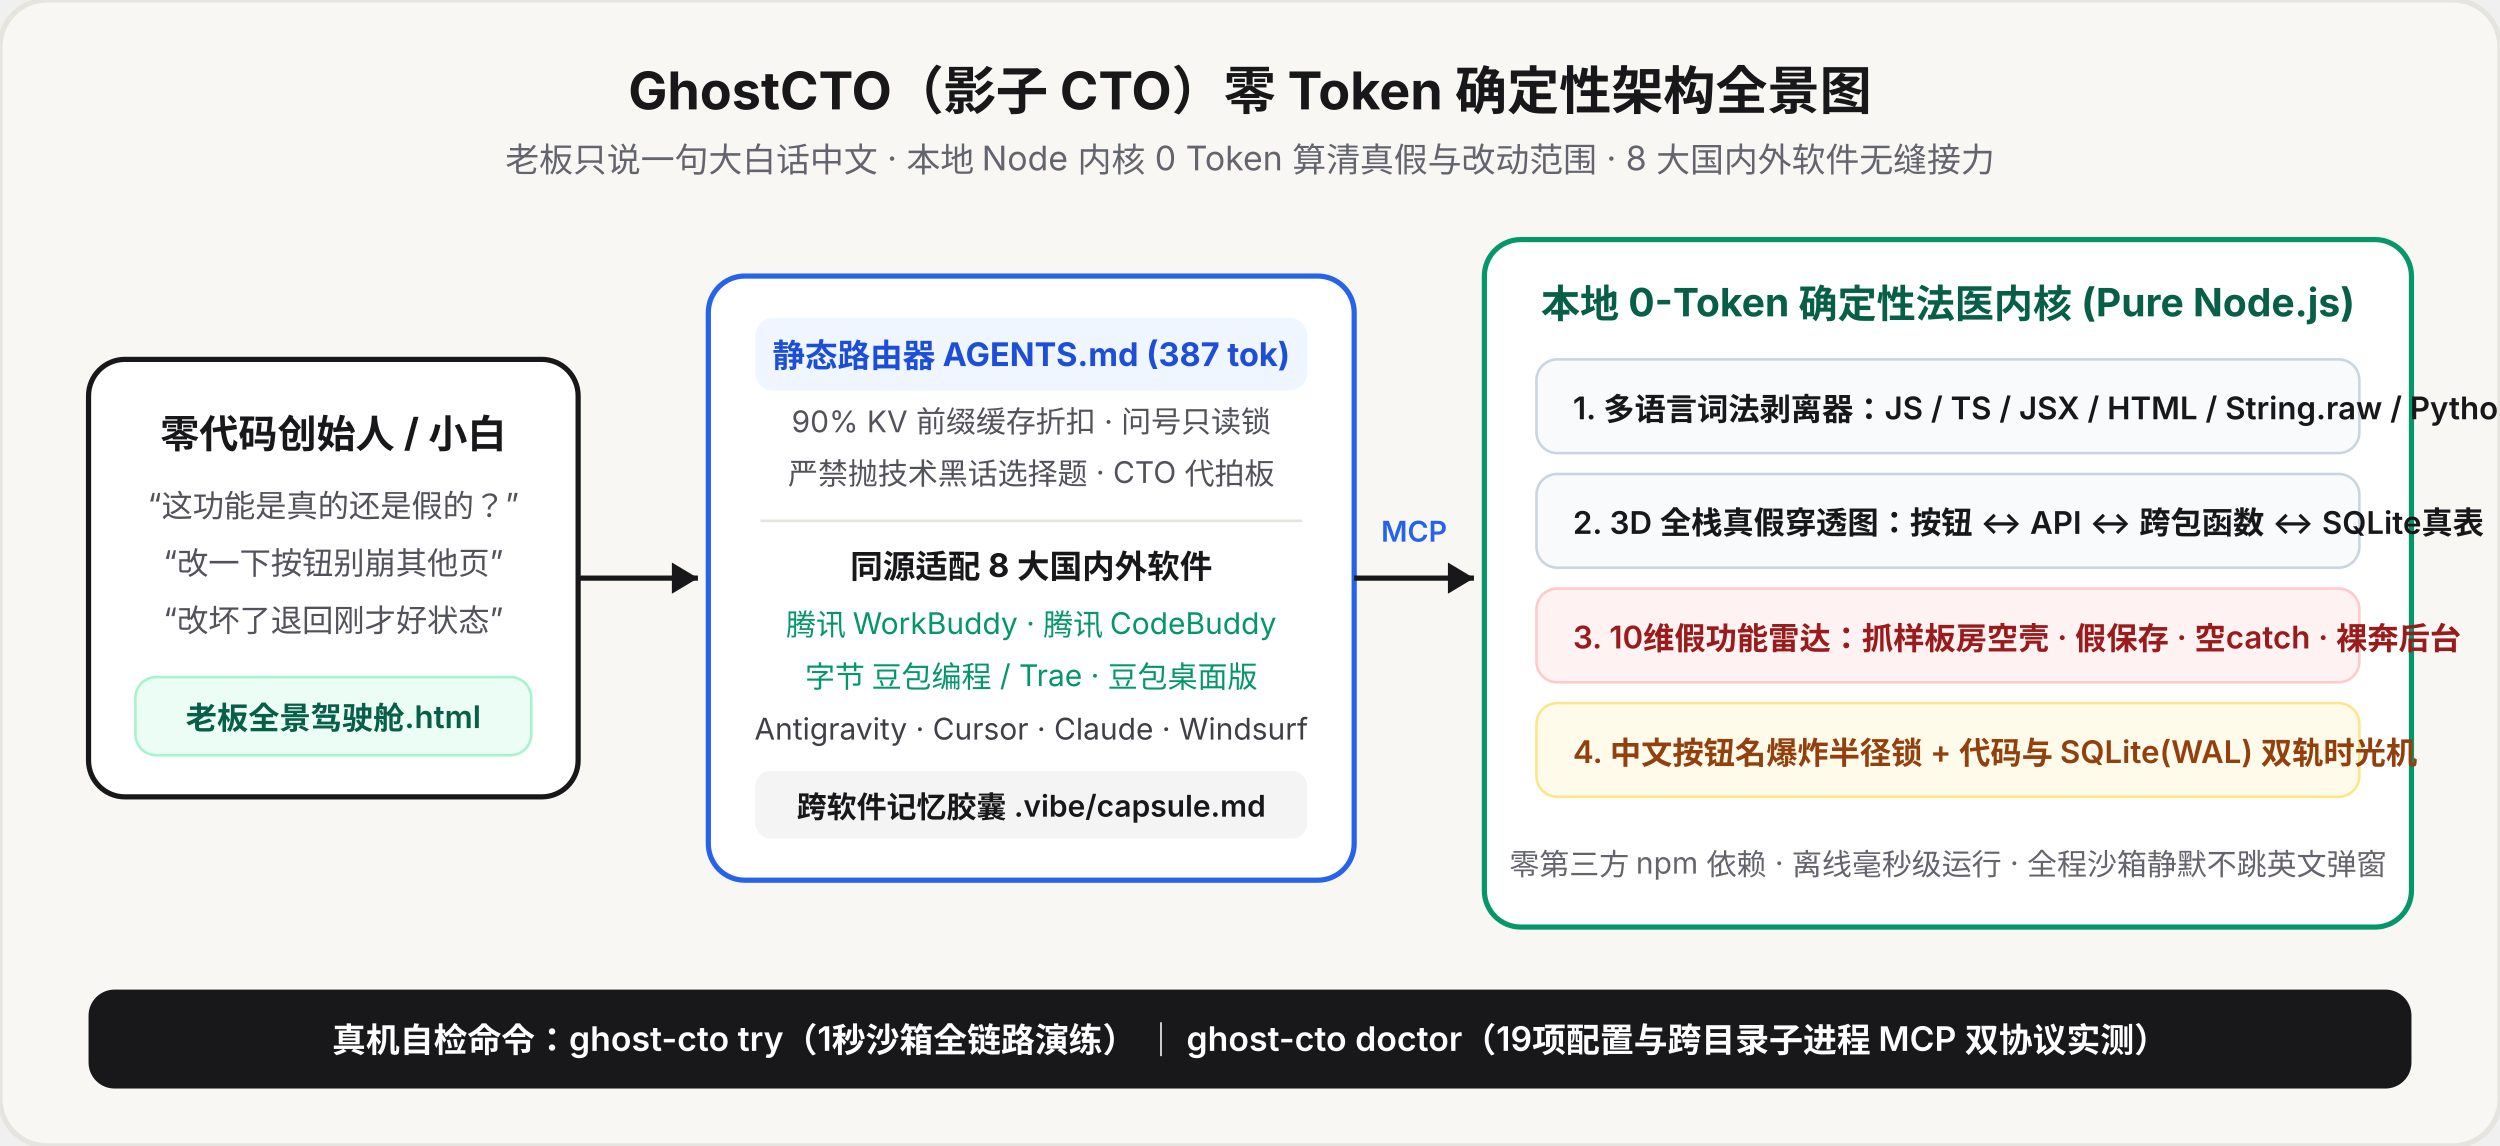
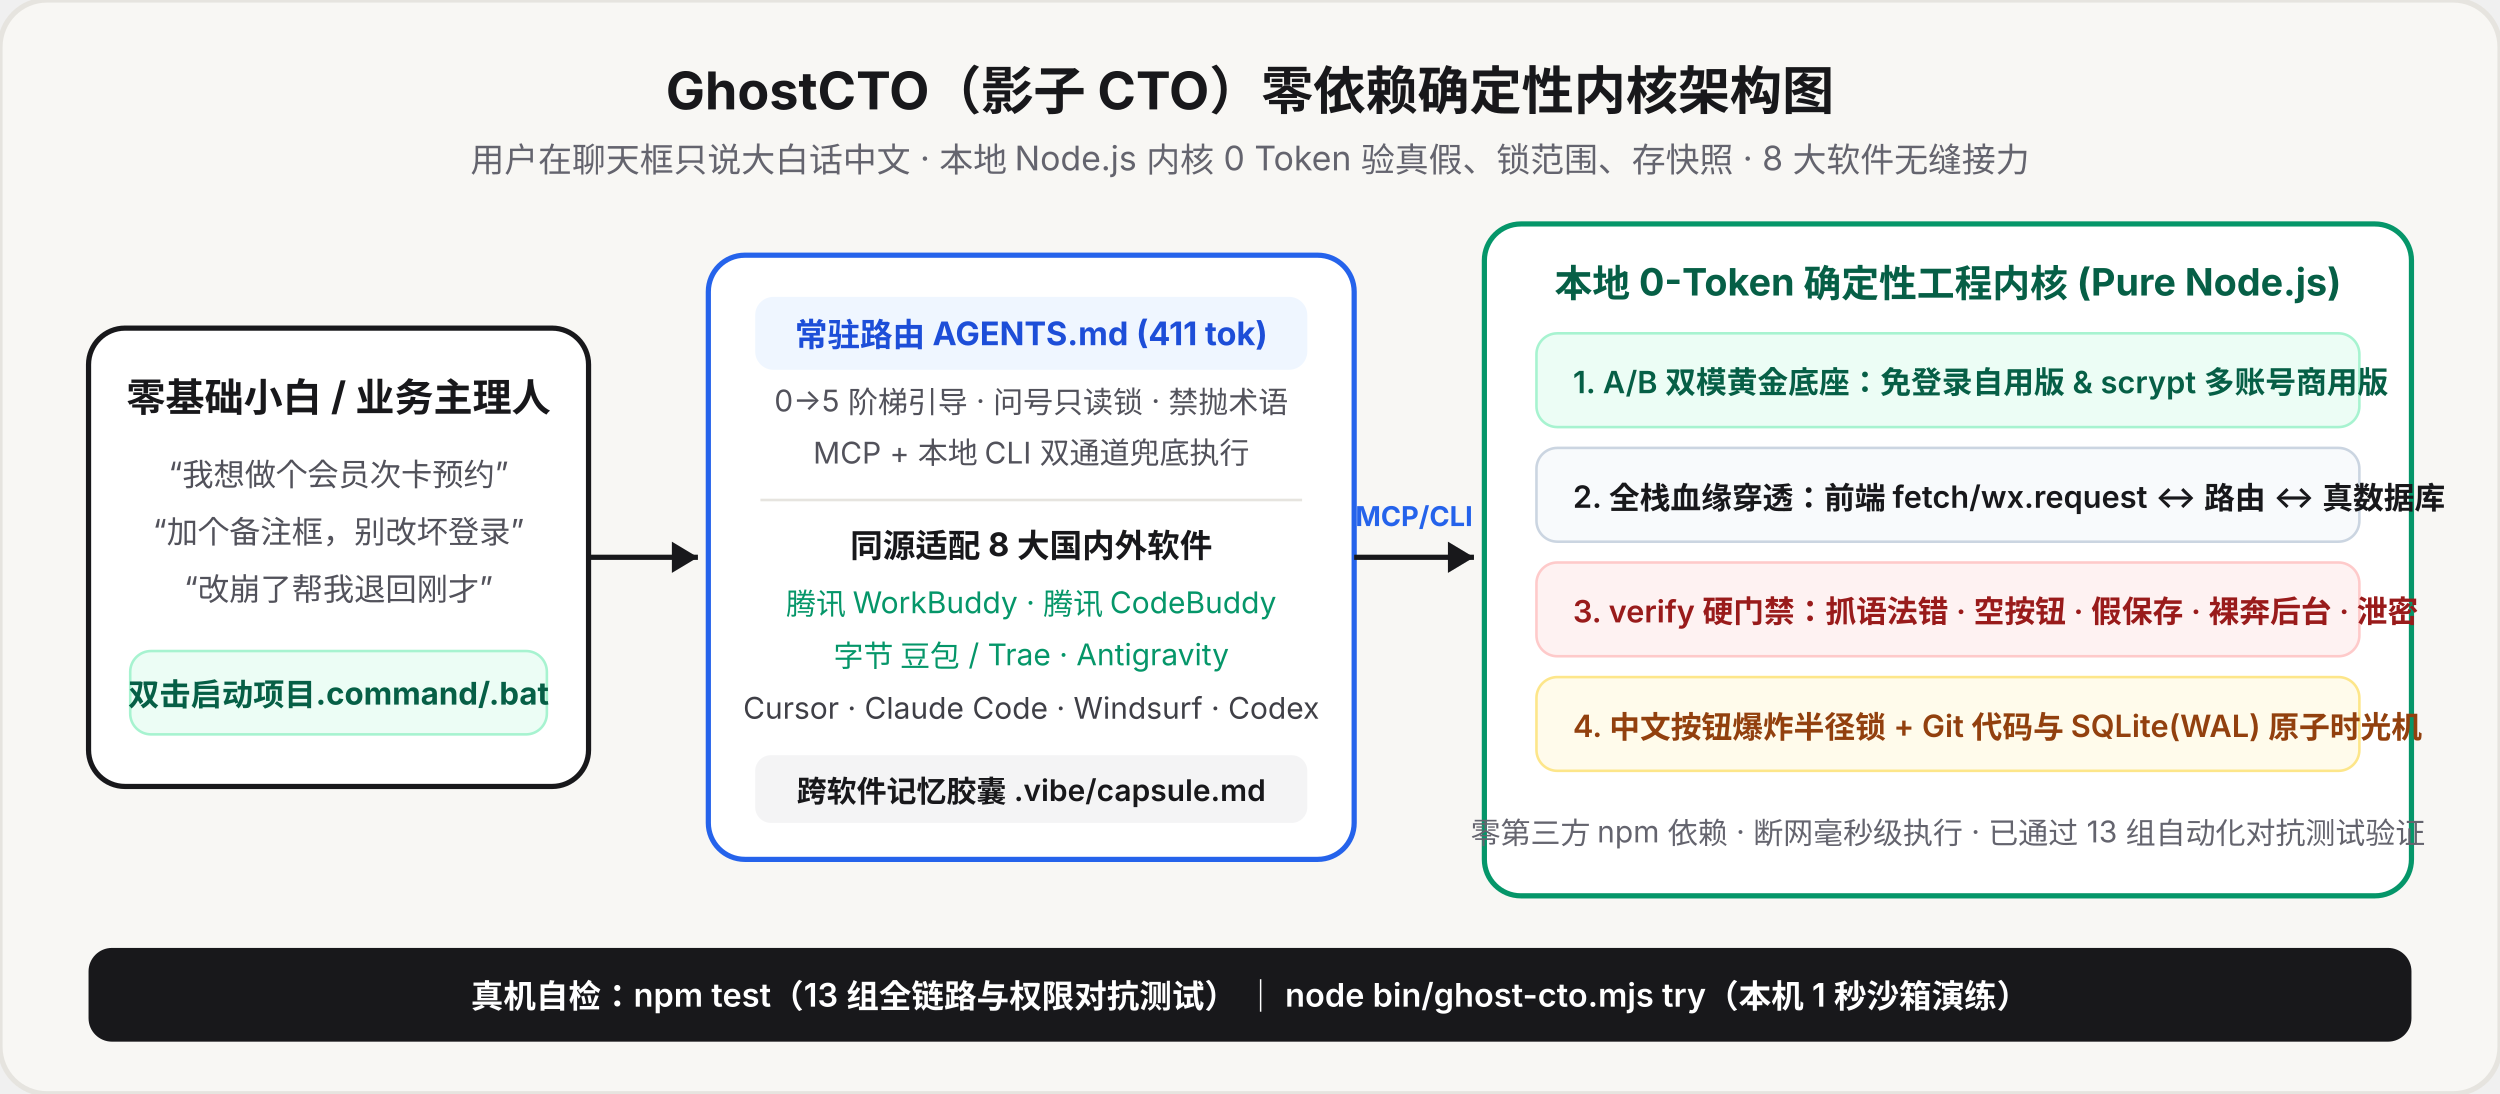
- <svg xmlns="http://www.w3.org/2000/svg" viewBox="0 0 960 440" width="960" height="440" font-family="-apple-system, BlinkMacSystemFont, 'PingFang SC', 'Microsoft YaHei', sans-serif">
-   <rect width="960" height="440" rx="18" fill="#F8F7F4" stroke="#E6E4DF" stroke-width="2" />
-   <text x="480" y="42" text-anchor="middle" font-size="20" font-weight="700" fill="#18181B">GhostCTO（影子 CTO）零 Token 确定性架构全景图</text>
-   <text x="480" y="66" text-anchor="middle" font-size="13" fill="#64646E">老板只说一句大白话中文 · 本地 Node 内核 0 Token 算清真假与改动范围 · 8 大国内外软件无缝接力</text>
-   <rect x="34" y="138" width="188" height="168" rx="14" fill="#FFFFFF" stroke="#18181B" stroke-width="2" />
-   <text x="128" y="172" text-anchor="middle" font-size="15" font-weight="700" fill="#18181B">零代码创始人 / 小白</text>
-   <text x="128" y="198" text-anchor="middle" font-size="12" fill="#52525B">“这功能是真的还是假的？”</text>
-   <text x="128" y="220" text-anchor="middle" font-size="12" fill="#52525B">“改一下按钮别崩其他页”</text>
-   <text x="128" y="242" text-anchor="middle" font-size="12" fill="#52525B">“改坏了退回刚才好状态”</text>
-   <rect x="52" y="260" width="152" height="30" rx="8" fill="#ECFDF5" stroke="#A7F3D0" />
-   <text x="128" y="280" text-anchor="middle" font-size="12" font-weight="600" fill="#065F46">老板全景驾驶舱.html</text>
-   <line x1="222" y1="222" x2="268" y2="222" stroke="#18181B" stroke-width="2" />
-   <polygon points="268,222 258,216 258,228" fill="#18181B" />
-   <rect x="272" y="106" width="248" height="232" rx="14" fill="#FFFFFF" stroke="#2563EB" stroke-width="2" />
-   <rect x="290" y="122" width="212" height="28" rx="7" fill="#EFF6FF" />
-   <text x="396" y="141" text-anchor="middle" font-size="12.5" font-weight="700" fill="#1D4ED8">静态路由器 AGENTS.md (387 tok)</text>
-   <text x="396" y="166" text-anchor="middle" font-size="11.5" fill="#52525B">90% KV 前缀缓存折扣 · 问号只读锁</text>
-   <text x="396" y="186" text-anchor="middle" font-size="11.5" fill="#52525B">严禁抛技术黑话选择题 · CTO 代拍板</text>
-   <line x1="292" y1="200" x2="500" y2="200" stroke="#E6E4DF" stroke-width="1" />
-   <text x="396" y="222" text-anchor="middle" font-size="12.5" font-weight="700" fill="#18181B">同源适配 8 大国内外软件</text>
-   <text x="396" y="244" text-anchor="middle" font-size="11.5" fill="#059669">腾讯 WorkBuddy · 腾讯 CodeBuddy</text>
-   <text x="396" y="264" text-anchor="middle" font-size="11.5" fill="#059669">字节 豆包编程 / Trae · 豆包桌面版</text>
-   <text x="396" y="284" text-anchor="middle" font-size="11.5" fill="#3F3F46">Antigravity · Cursor · Claude · Windsurf</text>
-   <rect x="290" y="296" width="212" height="26" rx="6" fill="#F4F4F5" />
-   <text x="396" y="314" text-anchor="middle" font-size="11.5" font-weight="600" fill="#18181B">跨软件记忆胶囊 .vibe/capsule.md</text>
-   <line x1="520" y1="222" x2="566" y2="222" stroke="#18181B" stroke-width="2" />
-   <polygon points="566,222 556,216 556,228" fill="#18181B" />
-   <text x="543" y="208" text-anchor="middle" font-size="11" font-weight="600" fill="#2563EB">MCP</text>
-   <rect x="570" y="92" width="356" height="264" rx="14" fill="#FFFFFF" stroke="#059669" stroke-width="2" />
-   <text x="748" y="122" text-anchor="middle" font-size="15" font-weight="700" fill="#065F46">本地 0-Token 确定性法医内核 (Pure Node.js)</text>
-   <rect x="590" y="138" width="316" height="36" rx="8" fill="#F8FAFC" stroke="#CBD5E1" />
-   <text x="604" y="161" font-size="12" font-weight="600" fill="#18181B">1. 多语言词法剥离器：JS / TS / JSX / HTML / String.raw / Python</text>
-   <rect x="590" y="182" width="316" height="36" rx="8" fill="#F8FAFC" stroke="#CBD5E1" />
-   <text x="604" y="205" font-size="12" font-weight="600" fill="#18181B">2. 3D 全栈真假穿透图：按钮 ↔ API ↔ 跨包函数 ↔ SQLite真表</text>
-   <rect x="590" y="226" width="316" height="36" rx="8" fill="#FEF2F2" stroke="#FECACA" />
-   <text x="604" y="249" font-size="12" font-weight="600" fill="#991B1B">3. 10维假功能雷达：抓样板房空壳 · 假保存 · 空catch · 裸奔后台</text>
-   <rect x="590" y="270" width="316" height="36" rx="8" fill="#FFFBEB" stroke="#FDE68A" />
-   <text x="604" y="293" font-size="12" font-weight="600" fill="#92400E">4. 中文按钮名爆炸半径锁 + 代码与 SQLite(WAL) 双轨时光机</text>
-   <text x="748" y="336" text-anchor="middle" font-size="11.5" fill="#64646E">零第三方 npm 依赖 · 离线毫秒级运行 · 全程沙箱静默不跳英文弹窗</text>
-   <rect x="34" y="380" width="892" height="38" rx="10" fill="#18181B" />
-   <text x="480" y="404" text-anchor="middle" font-size="13" font-weight="600" fill="#FFFFFF">真机自检命令：ghost-cto try（1秒沙箱全链路演练） ｜ ghost-cto doctor（19项配置与跨目录子进程 MCP 双协议实测）</text>
+ <svg xmlns="http://www.w3.org/2000/svg" viewBox="0 0 960 420" width="960" height="420" font-family="-apple-system, BlinkMacSystemFont, 'PingFang SC', 'Microsoft YaHei', sans-serif">
+   <rect width="960" height="420" rx="18" fill="#F8F7F4" stroke="#E6E4DF" stroke-width="2" />
+   <text x="480" y="42" text-anchor="middle" font-size="20" font-weight="700" fill="#18181B">GhostCTO（影子 CTO）零依赖确定性内核架构图</text>
+   <text x="480" y="66" text-anchor="middle" font-size="13" fill="#64646E">用户在聊天框只说大白话中文 · 本地 Node.js 内核 0 Token 验真假、锁范围、存快照 · 8 大软件无缝接力</text>
+   <rect x="34" y="126" width="192" height="176" rx="14" fill="#FFFFFF" stroke="#18181B" stroke-width="2" />
+   <text x="130" y="158" text-anchor="middle" font-size="15" font-weight="700" fill="#18181B">零基础小白 / 业务主理人</text>
+   <text x="130" y="186" text-anchor="middle" font-size="12" fill="#52525B">“我想做个会员次卡预约”</text>
+   <text x="130" y="208" text-anchor="middle" font-size="12" fill="#52525B">“加个备注框，别改坏登录”</text>
+   <text x="130" y="230" text-anchor="middle" font-size="12" fill="#52525B">“改崩了帮我退回刚才”</text>
+   <rect x="50" y="250" width="160" height="32" rx="8" fill="#ECFDF5" stroke="#A7F3D0" />
+   <text x="130" y="271" text-anchor="middle" font-size="12" font-weight="700" fill="#065F46">双击启动项目.command/.bat</text>
+   <line x1="226" y1="214" x2="268" y2="214" stroke="#18181B" stroke-width="2" />
+   <polygon points="268,214 258,208 258,220" fill="#18181B" />
+   <rect x="272" y="98" width="248" height="232" rx="14" fill="#FFFFFF" stroke="#2563EB" stroke-width="2" />
+   <rect x="290" y="114" width="212" height="28" rx="7" fill="#EFF6FF" />
+   <text x="396" y="133" text-anchor="middle" font-size="12.5" font-weight="700" fill="#1D4ED8">常驻路由 AGENTS.md (411 tok)</text>
+   <text x="396" y="158" text-anchor="middle" font-size="11.5" fill="#52525B">0→5 阶梯引导 · 问号只读锁 · 禁抛术语</text>
+   <text x="396" y="178" text-anchor="middle" font-size="11.5" fill="#52525B">MCP + 本地 CLI 双通道兜底执行</text>
+   <line x1="292" y1="192" x2="500" y2="192" stroke="#E6E4DF" stroke-width="1" />
+   <text x="396" y="214" text-anchor="middle" font-size="12.5" font-weight="700" fill="#18181B">同源适配 8 大国内外软件</text>
+   <text x="396" y="236" text-anchor="middle" font-size="11.5" fill="#059669">腾讯 WorkBuddy · 腾讯 CodeBuddy</text>
+   <text x="396" y="256" text-anchor="middle" font-size="11.5" fill="#059669">字节 豆包 / Trae · Antigravity</text>
+   <text x="396" y="276" text-anchor="middle" font-size="11.5" fill="#3F3F46">Cursor · Claude Code · Windsurf · Codex</text>
+   <rect x="290" y="290" width="212" height="26" rx="6" fill="#F4F4F5" />
+   <text x="396" y="308" text-anchor="middle" font-size="11.5" font-weight="600" fill="#18181B">跨软件记忆胶囊 .vibe/capsule.md</text>
+   <line x1="520" y1="214" x2="566" y2="214" stroke="#18181B" stroke-width="2" />
+   <polygon points="566,214 556,208 556,220" fill="#18181B" />
+   <text x="543" y="202" text-anchor="middle" font-size="10.5" font-weight="700" fill="#2563EB">MCP/CLI</text>
+   <rect x="570" y="86" width="356" height="258" rx="14" fill="#FFFFFF" stroke="#059669" stroke-width="2" />
+   <text x="748" y="114" text-anchor="middle" font-size="14.5" font-weight="700" fill="#065F46">本地 0-Token 确定性工程内核 (Pure Node.js)</text>
+   <rect x="590" y="128" width="316" height="36" rx="8" fill="#ECFDF5" stroke="#A7F3D0" />
+   <text x="604" y="151" font-size="11.8" font-weight="600" fill="#065F46">1. A/B 双模黄金底座：免登录自用版 &amp; scrypt 多账号商用版</text>
+   <rect x="590" y="172" width="316" height="36" rx="8" fill="#F8FAFC" stroke="#CBD5E1" />
+   <text x="604" y="195" font-size="11.8" font-weight="600" fill="#18181B">2. 全栈血缘穿透：前端 fetch/wx.request ↔ 路由 ↔ 真数据库</text>
+   <rect x="590" y="216" width="316" height="36" rx="8" fill="#FEF2F2" stroke="#FECACA" />
+   <text x="604" y="239" font-size="11.8" font-weight="600" fill="#991B1B">3. verify 硬门禁：抓语法错 · 空按钮 · 假保存 · 裸奔后台 · 泄密</text>
+   <rect x="590" y="260" width="316" height="36" rx="8" fill="#FFFBEB" stroke="#FDE68A" />
+   <text x="604" y="283" font-size="11.8" font-weight="600" fill="#92400E">4. 中文按钮爆炸半径锁 + Git 代码与 SQLite(WAL) 原子时光机</text>
+   <text x="748" y="324" text-anchor="middle" font-size="11.5" fill="#64646E">零第三方 npm 依赖 · 断网毫秒级执行 · 已通过 13 组自动化对抗测试验证</text>
+   <rect x="34" y="364" width="892" height="36" rx="9" fill="#18181B" />
+   <text x="480" y="387" text-anchor="middle" font-size="12.5" font-weight="600" fill="#FFFFFF">真机自检：npm test（13 组全链路与权限对抗测试） ｜ node bin/ghost-cto.mjs try（本机 1 秒沙箱演练）</text>
</svg>
